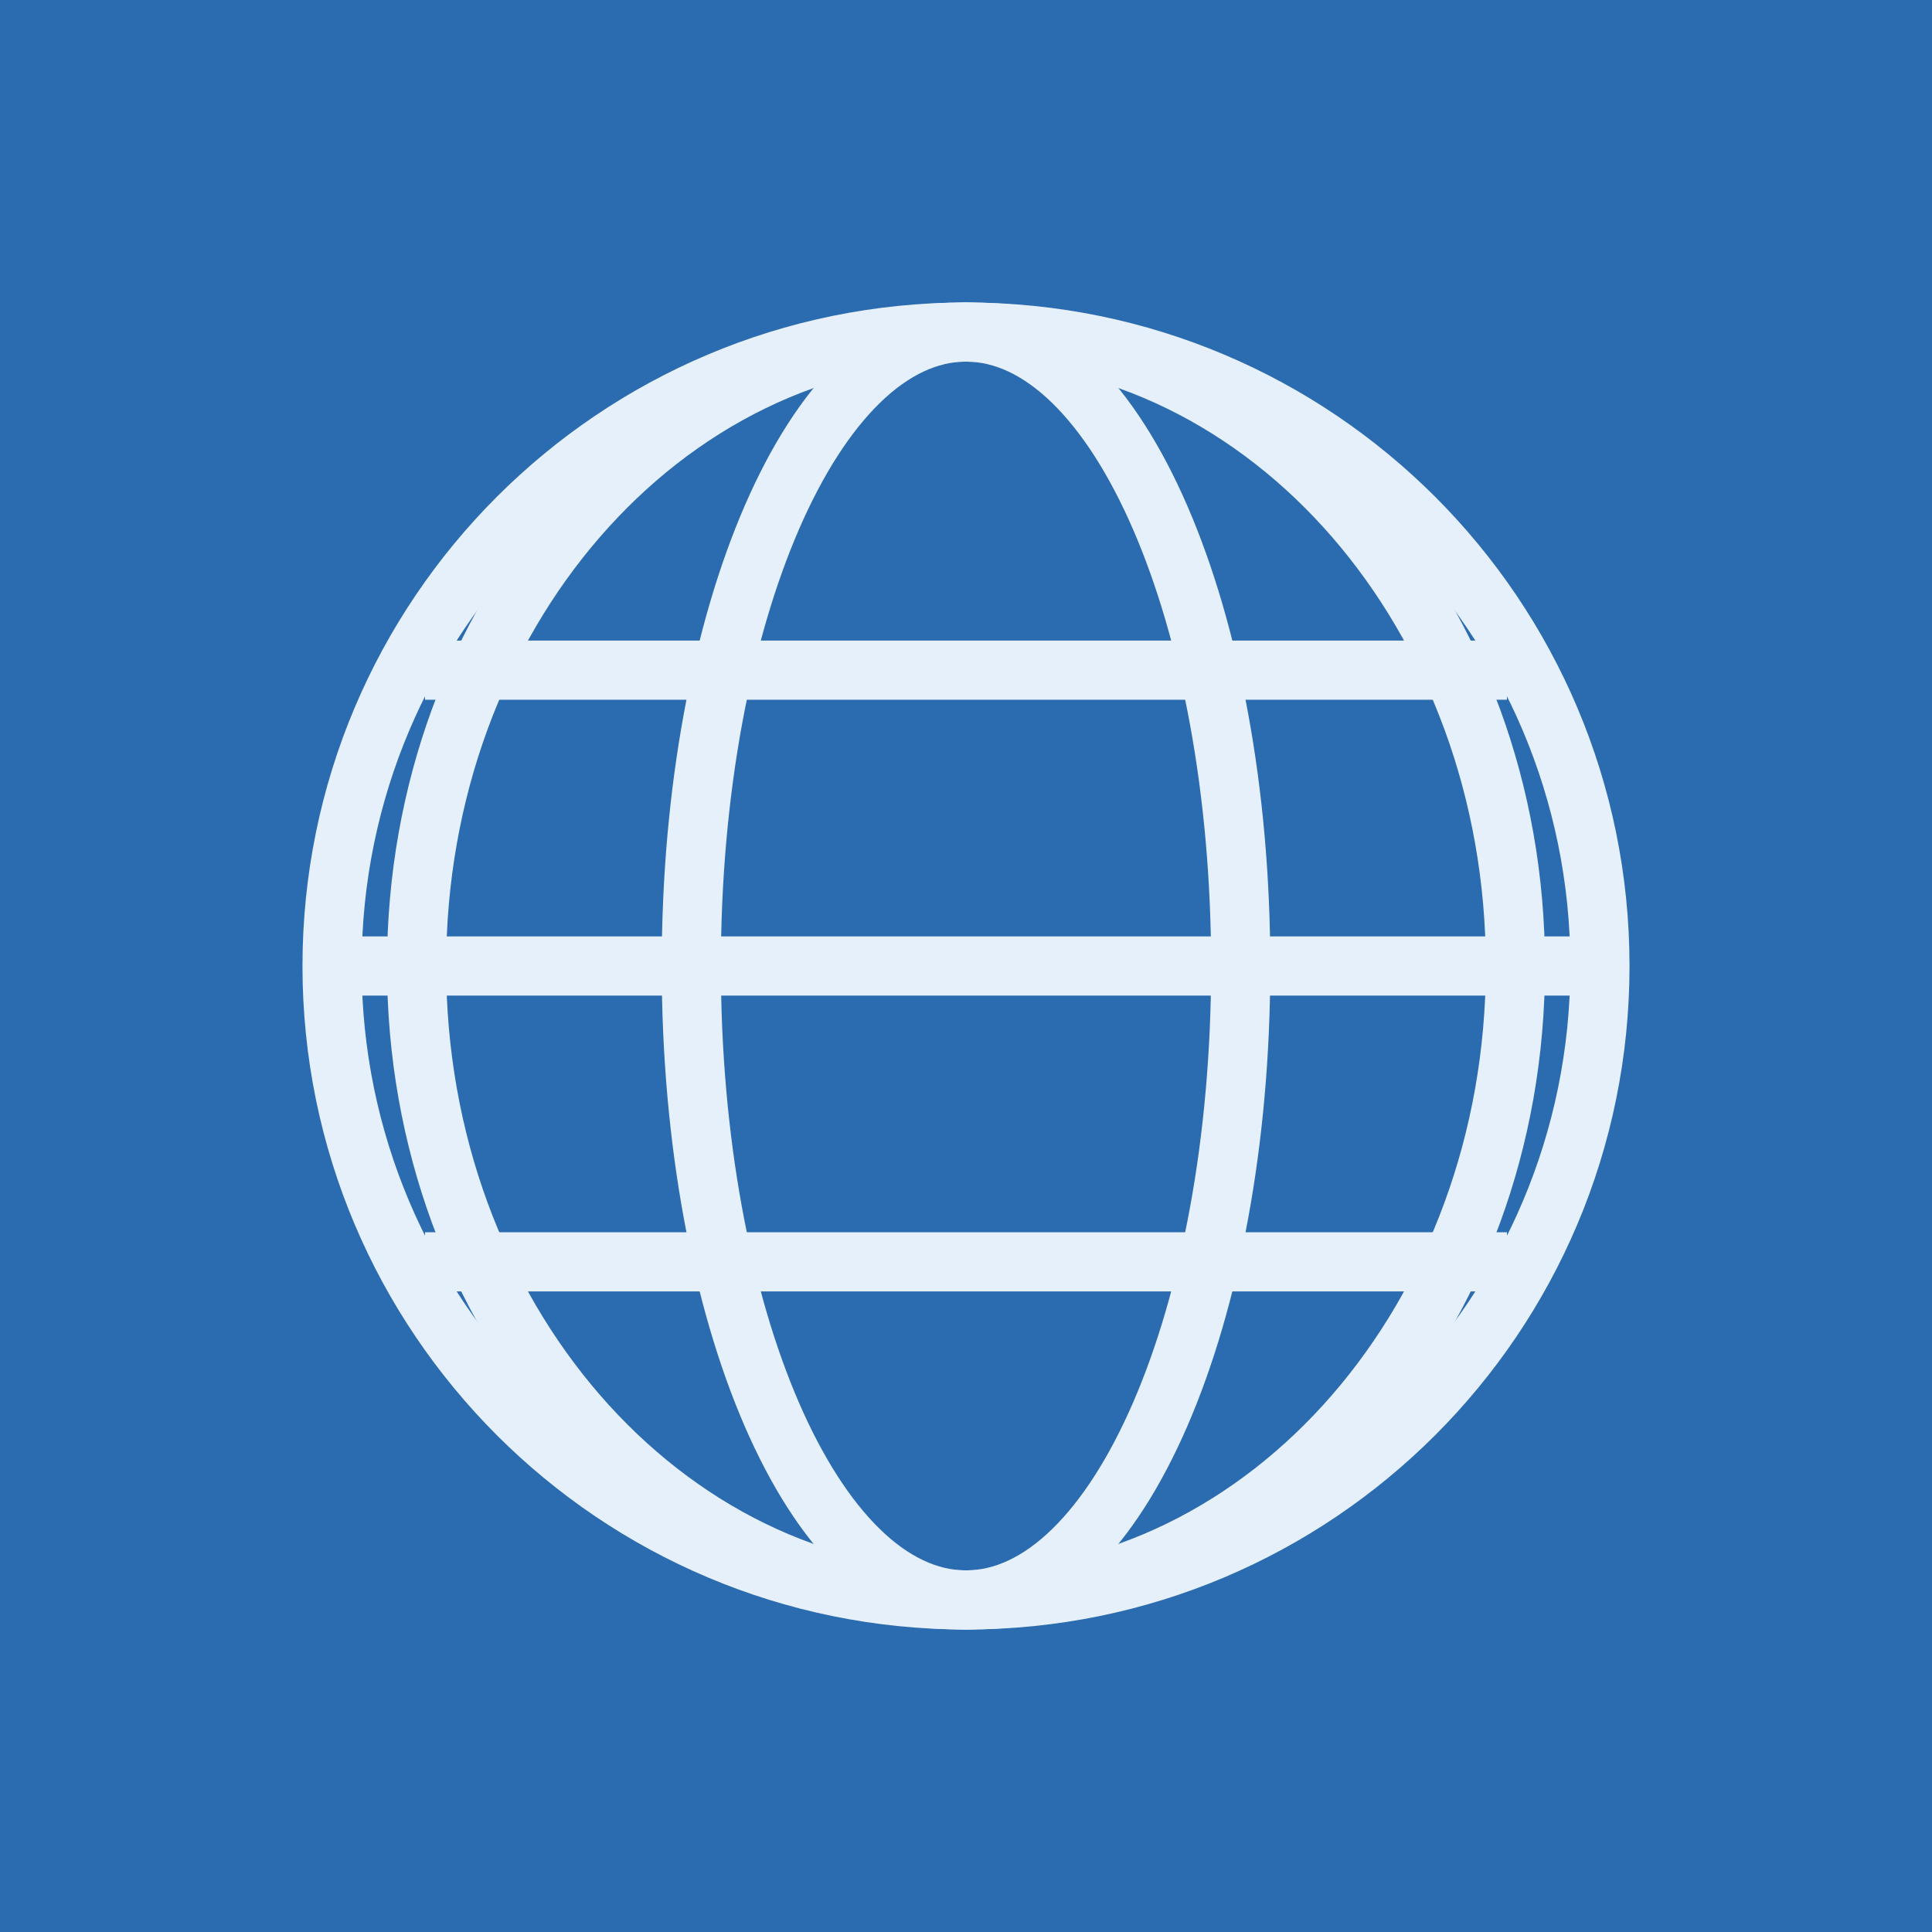
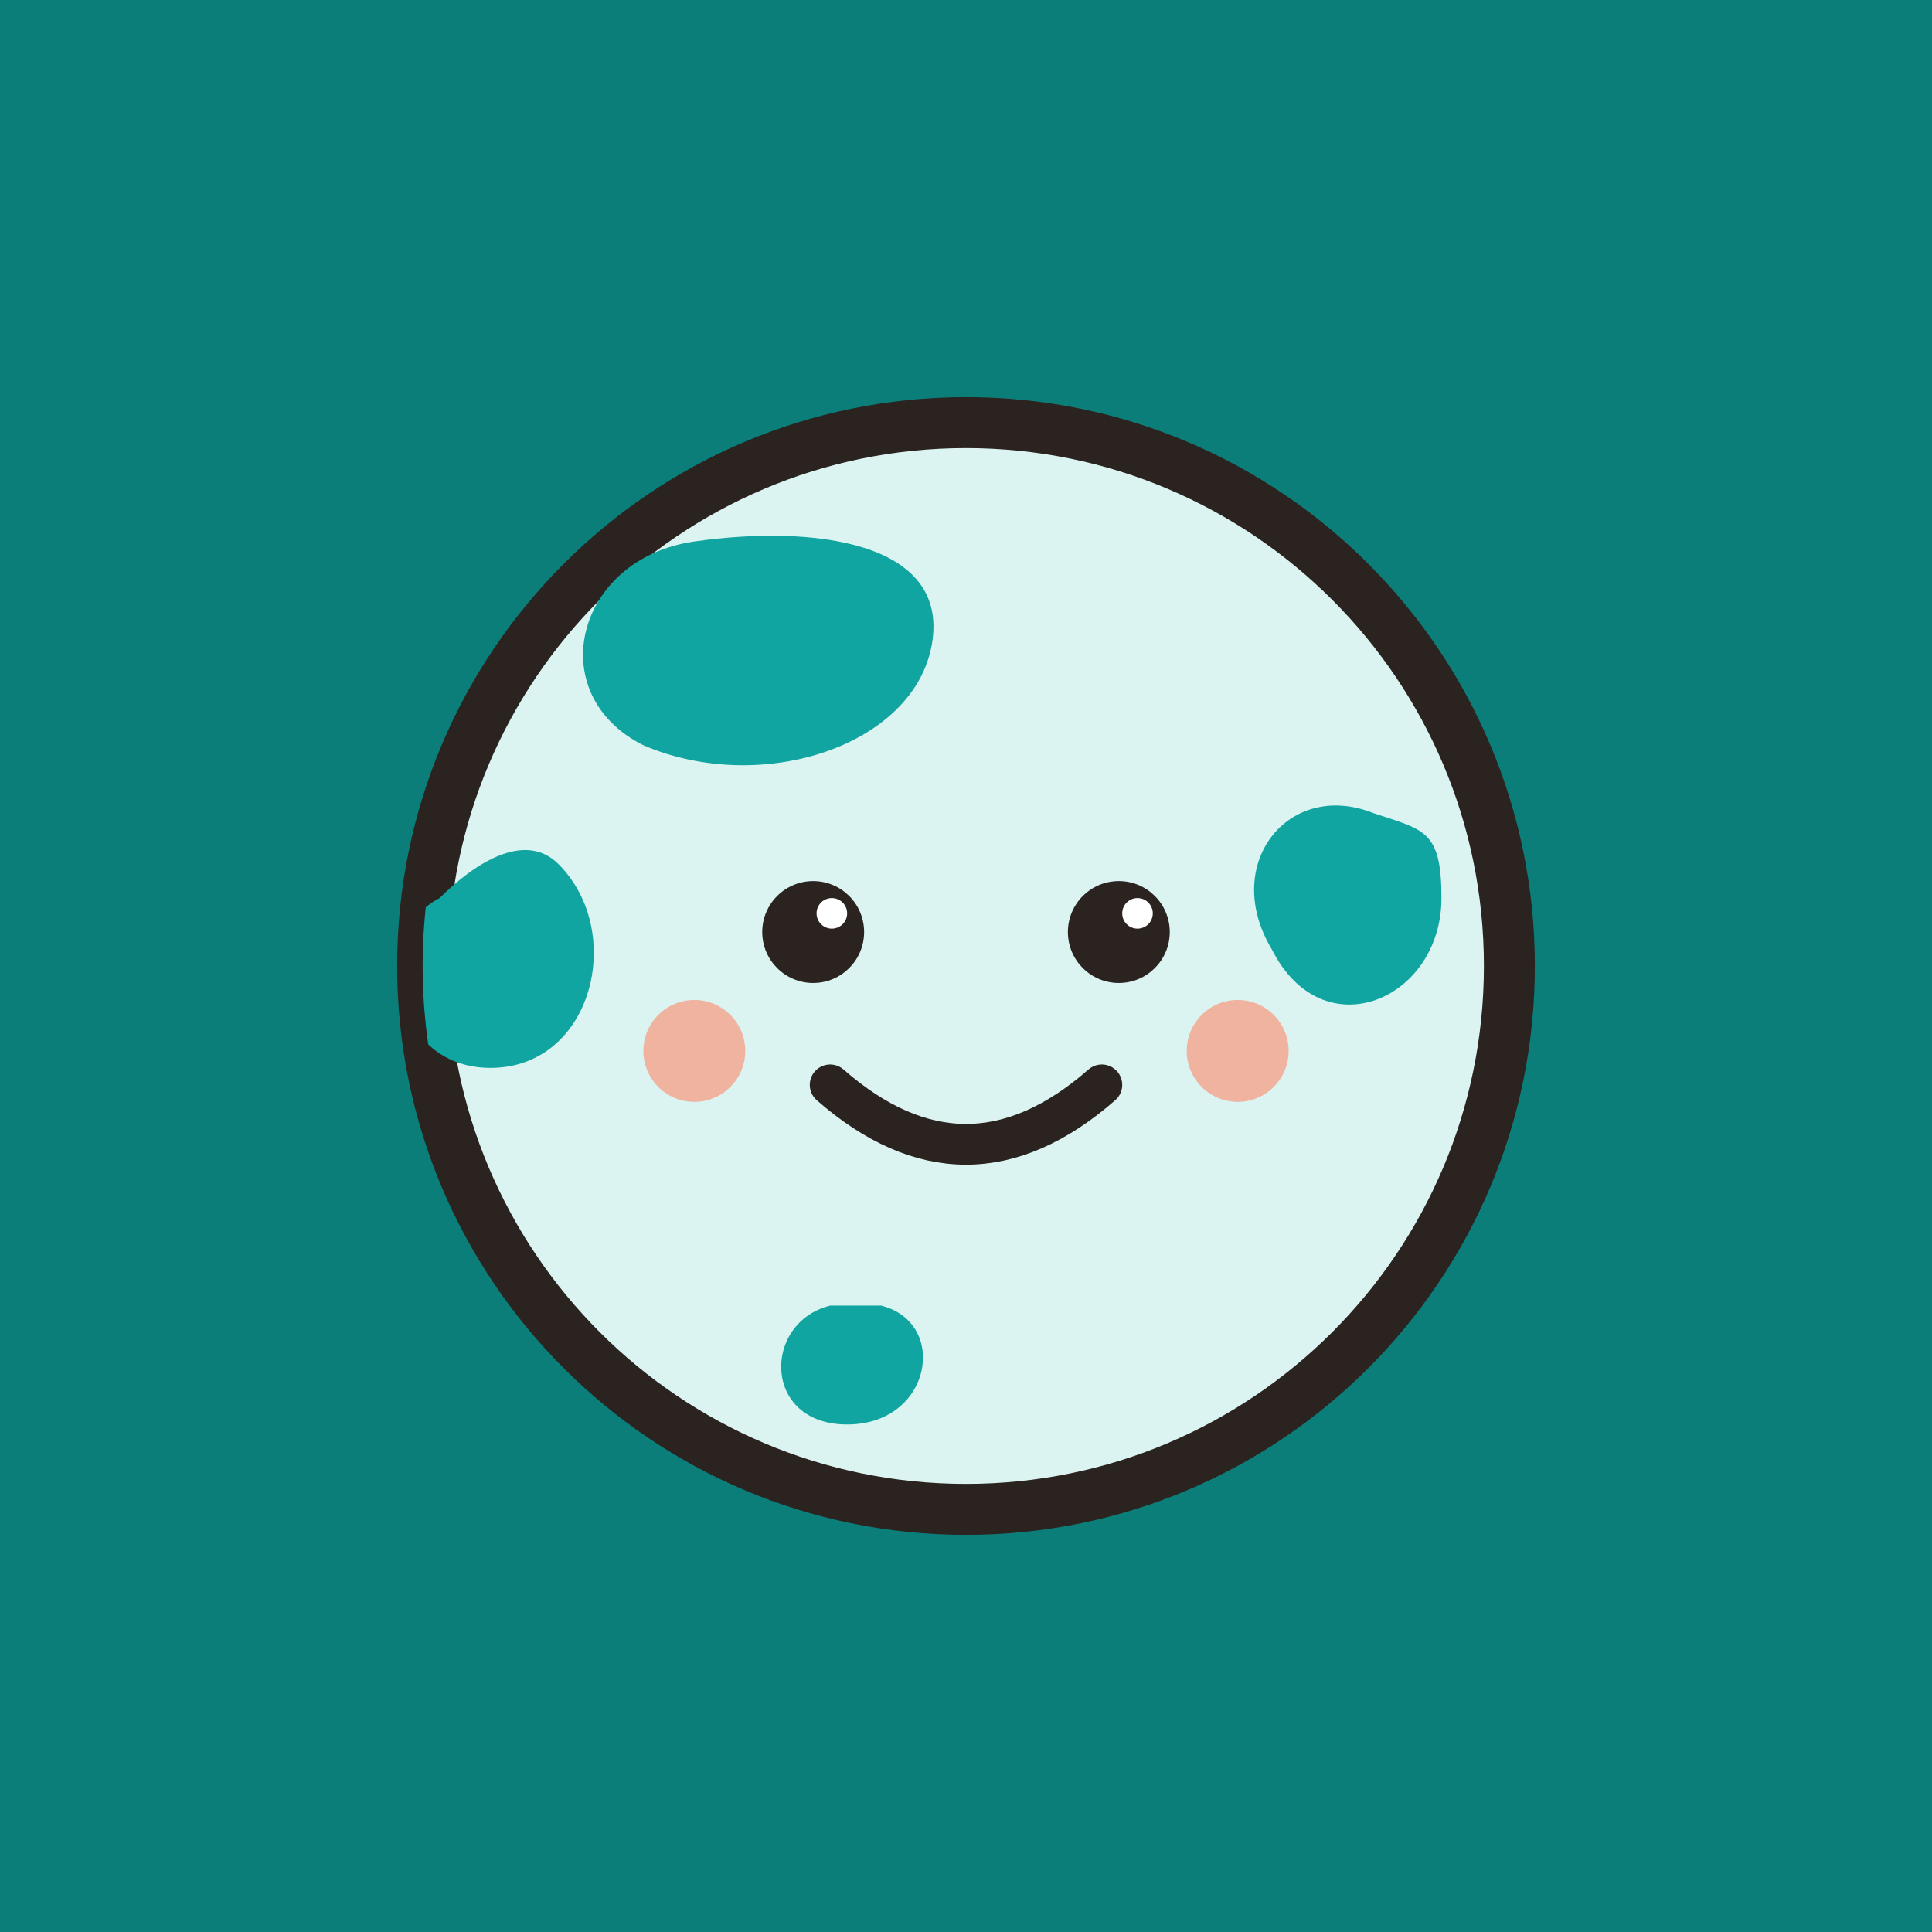
<svg xmlns="http://www.w3.org/2000/svg" viewBox="0 0 512 512">
-   <rect width="512" height="512" fill="#2b6cb0" />
-   <g transform="translate(76.8,76.8) scale(11.2)">
-     <g fill="none" stroke="#e6f0fa" stroke-width="1.4">
-       <circle cx="16" cy="16" r="15" />
-       <ellipse cx="16" cy="16" rx="6.5" ry="15" />
-       <ellipse cx="16" cy="16" rx="13" ry="15" />
-       <line x1="1" y1="16" x2="31" y2="16" />
-       <line x1="3.2" y1="9" x2="28.8" y2="9" />
-       <line x1="3.2" y1="23" x2="28.8" y2="23" />
+   <rect width="512" height="512" fill="#0b7e7a" />
+   <g transform="translate(-14 4) scale(4.5)">
+     <circle cx="60" cy="56" r="32" fill="#dbf3f1" stroke="#2a2320" stroke-width="3" />
+     <clipPath id="orbi-globe">
+       <circle cx="60" cy="56" r="32" />
+     </clipPath>
+     <g clip-path="url(#orbi-globe)">
+       <path d="M44 31 C37 32 35 40 41 43 C48 46 57 43 58 37 C59 31 51 30 44 31 Z" fill="#10a5a0" />
+       <path d="M29 52 C25 54 26 62 32 62 C38 62 40 54 36 50 C34 48 31 50 29 52 Z" fill="#10a5a0" />
+       <path d="M84 47 C79 45 75 50 78 55 C81 61 88 58 88 52 C88 48 87 48 84 47 Z" fill="#10a5a0" />
+       <path d="M52 76 C48 77 48 83 53 83 C58 83 59 77 55 76 Z" fill="#10a5a0" />
    </g>
+     <circle cx="44" cy="61" r="3" fill="#f2a891" opacity="0.85" />
+     <circle cx="76" cy="61" r="3" fill="#f2a891" opacity="0.85" />
+     <circle cx="51" cy="54" r="3" fill="#2a2320" />
+     <circle cx="69" cy="54" r="3" fill="#2a2320" />
+     <circle cx="52.1" cy="52.9" r="0.9" fill="#fff" />
+     <circle cx="70.1" cy="52.9" r="0.9" fill="#fff" />
+     <path d="M52 63 Q60 70 68 63" fill="none" stroke="#2a2320" stroke-width="2.4" stroke-linecap="round" />
  </g>
</svg>
